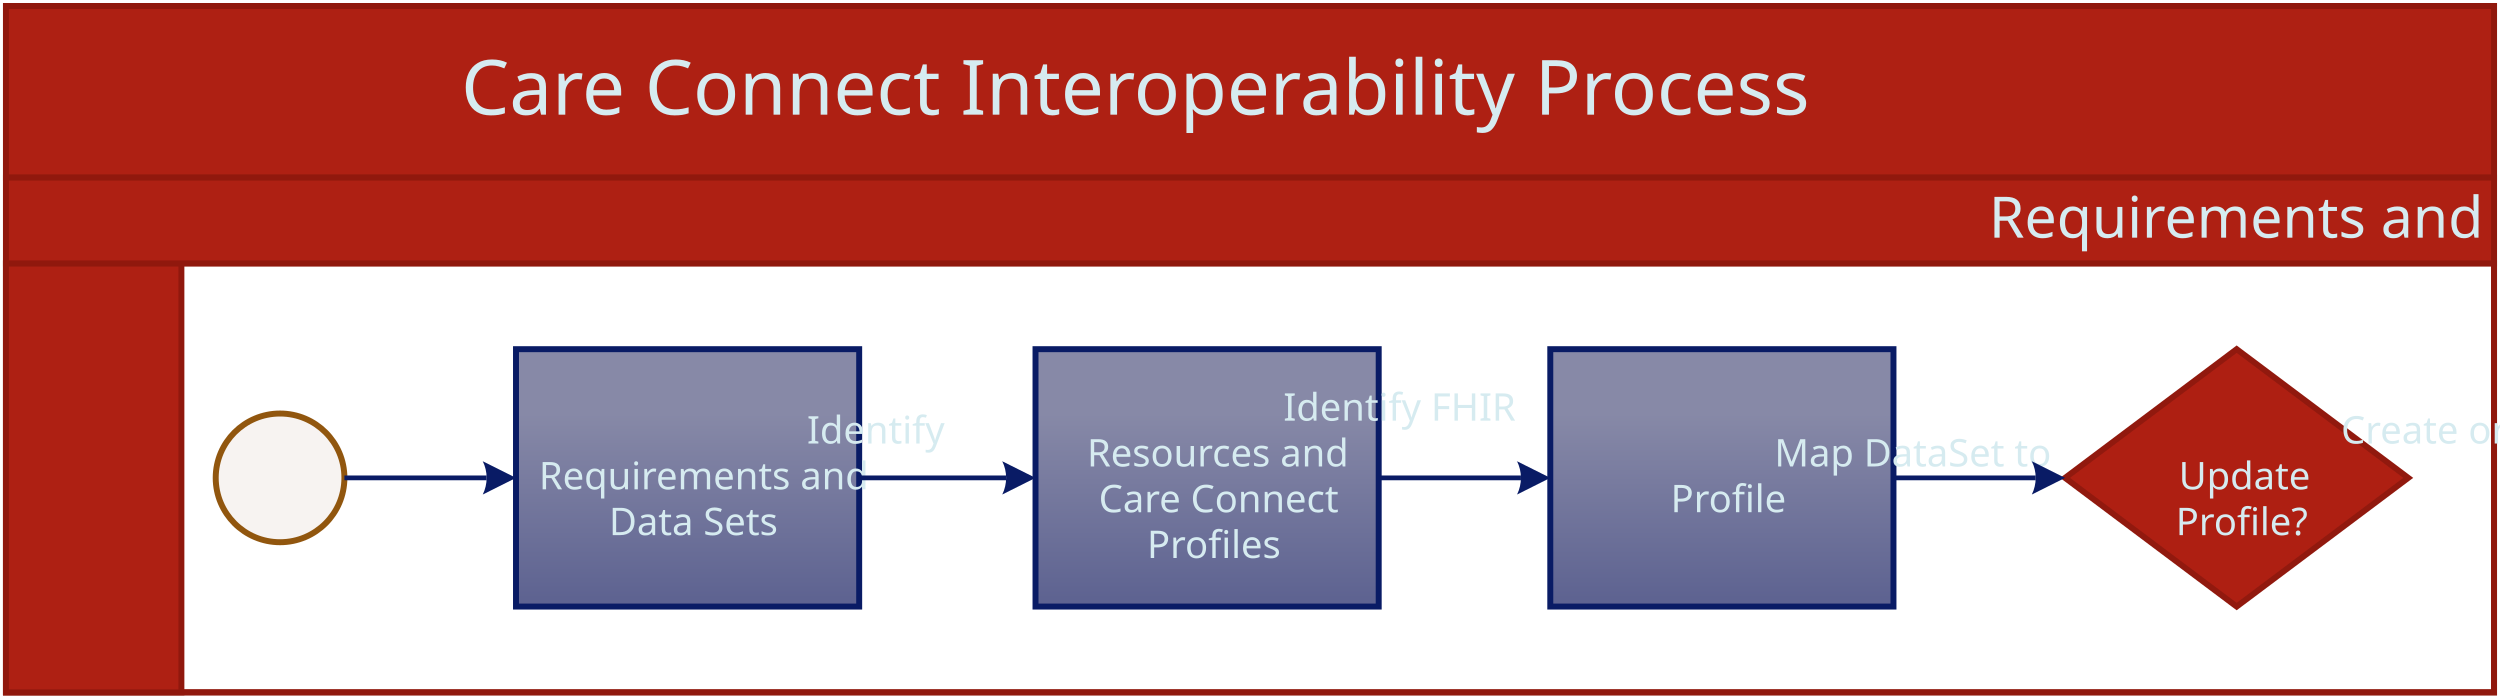
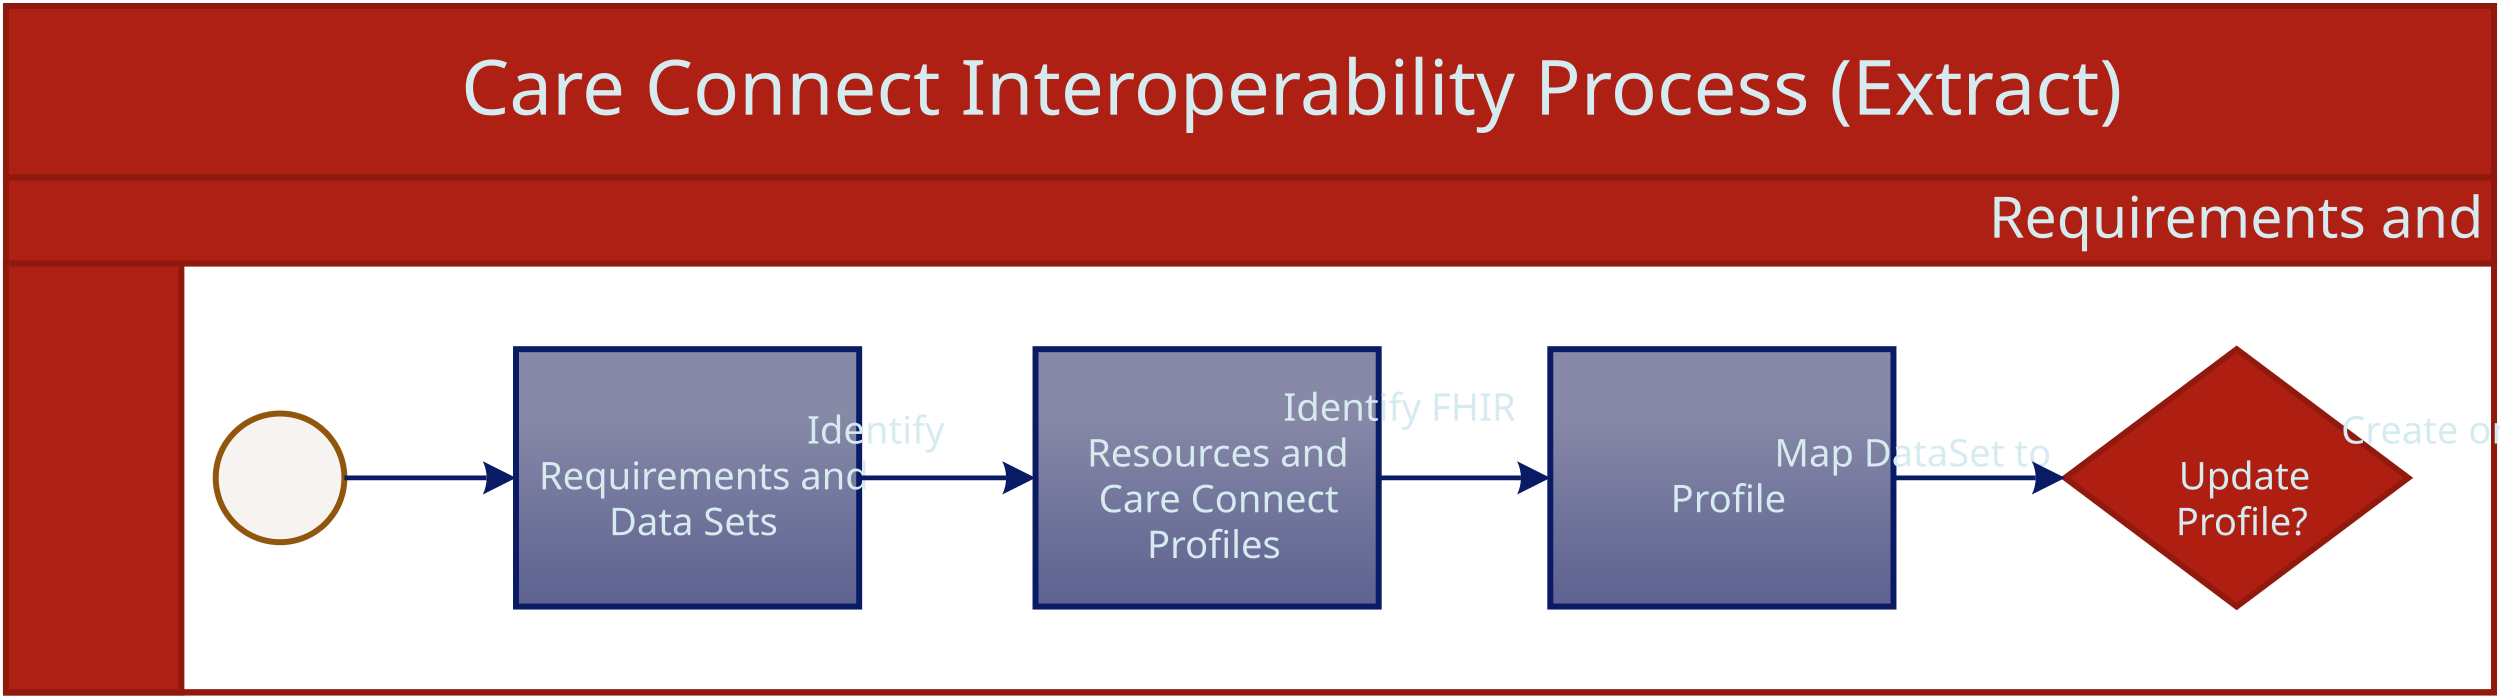
<svg xmlns="http://www.w3.org/2000/svg" xmlns:ns1="http://schemas.microsoft.com/visio/2003/SVGExtensions/" xmlns:xlink="http://www.w3.org/1999/xlink" width="7.285in" height="2.035in" viewBox="0 0 524.5 146.5" xml:space="preserve" color-interpolation-filters="sRGB" class="st15">
  <ns1:documentProperties ns1:langID="1033" ns1:metric="true" ns1:viewMarkup="false" />
  <style type="text/css">
	
		.st1 {fill:#ae2013;fill-opacity:0;stroke:#90180d;stroke-linecap:butt;stroke-width:1.25}
		.st2 {fill:#ae2013;stroke:#90180d;stroke-linecap:butt;stroke-width:1.25}
		.st3 {fill:#d6ebf0;font-family:Franklin Gothic Book;font-size:1.333em}
		.st4 {fill:#ae1f12;fill-opacity:0}
		.st5 {stroke:#90180d;stroke-linecap:butt;stroke-width:1.25;visibility:hidden}
		.st6 {fill:#ae1f12;stroke:#90180d;stroke-linecap:butt;stroke-width:1.25;visibility:hidden}
		.st7 {fill:#d6ebf0;font-family:Franklin Gothic Book;font-size:1em}
		.st8 {fill:#f7f3f1;stroke:#91560e;stroke-linecap:butt;stroke-width:1.25}
		.st9 {fill:url(#grad0-28);stroke:#091b65;stroke-linecap:butt;stroke-width:1.25}
		.st10 {fill:#d6ebf0;font-family:Franklin Gothic Book;font-size:0.667em}
		.st11 {font-size:1em}
		.st12 {fill:#ae1f12;stroke:#91190e;stroke-linecap:butt;stroke-width:1.25}
		.st13 {marker-end:url(#mrkr5-54);stroke:#091b65;stroke-linecap:butt;stroke-width:1}
		.st14 {fill:#091b65;fill-opacity:1;stroke:#091b65;stroke-opacity:1;stroke-width:0.284}
		.st15 {fill:none;fill-rule:evenodd;font-size:12px;overflow:visible;stroke-linecap:square;stroke-miterlimit:3}
	
	</style>
  <defs id="Patterns_And_Gradients">
    <linearGradient id="grad0-28" x1="0" y1="0" x2="1" y2="0" gradientTransform="rotate(90 0.5 0.5)">
      <stop offset="0.25" stop-color="#8789a7" stop-opacity="1" />
      <stop offset="0.97" stop-color="#5e6391" stop-opacity="1" />
    </linearGradient>
  </defs>
  <defs id="Markers">
    <g id="lend5">
      <path d="M 2 1 L 0 0 L 1.981 -0.993 C 1.672 -0.365 1.673 0.373 1.985 1 " style="stroke:none" />
    </g>
    <marker id="mrkr5-54" class="st14" ns1:arrowType="5" ns1:arrowSize="2" ns1:setback="6.16" refX="-6.16" orient="auto" markerUnits="strokeWidth" overflow="visible">
      <use xlink:href="#lend5" transform="scale(-3.52,-3.52) " />
    </marker>
  </defs>
  <g ns1:mID="0" ns1:index="1" ns1:groupContext="foregroundPage">
    <ns1:pageProperties ns1:drawingScale="1" ns1:pageScale="1" ns1:drawingUnits="0" ns1:shadowOffsetX="9" ns1:shadowOffsetY="-9" />
    <ns1:layer ns1:name="Connector" ns1:index="0" />
    <ns1:layer ns1:name="Flowchart" ns1:index="1" />
    <g id="group1-1" transform="translate(1.25,-1.25)" ns1:mID="1" ns1:groupContext="group">
      <ns1:userDefs>
        <ns1:ud ns1:nameU="msvShapeCategories" ns1:prompt="" ns1:val="VT4(CFF Container;DoNotContain)" />
        <ns1:ud ns1:nameU="msvStructureType" ns1:prompt="" ns1:val="VT4(Container)" />
        <ns1:ud ns1:nameU="msvSDContainerMargin" ns1:prompt="" ns1:val="VT0(0):26" />
        <ns1:ud ns1:nameU="msvSDContainerResize" ns1:prompt="" ns1:val="VT0(2):26" />
        <ns1:ud ns1:nameU="msvSDContainerNoHighlight" ns1:prompt="" ns1:val="VT0(1):5" />
        <ns1:ud ns1:nameU="msvSDContainerNoRibbon" ns1:prompt="" ns1:val="VT0(1):5" />
        <ns1:ud ns1:nameU="msvSDContainerStyle" ns1:prompt="" ns1:val="VT0(1):26" />
        <ns1:ud ns1:nameU="visDirection" ns1:prompt="" ns1:val="VT0(0):26" />
        <ns1:ud ns1:nameU="HeadingSide" ns1:prompt="" ns1:val="VT0(0):26" />
        <ns1:ud ns1:nameU="msvSDContainerStyleCount" ns1:prompt="" ns1:val="VT0(6):26" />
        <ns1:ud ns1:nameU="msvSDContainerRequiredCategories" ns1:prompt="" ns1:val="VT4(CFF List)" />
        <ns1:ud ns1:nameU="msvSDContainerExcludedCategories" ns1:prompt="" ns1:val="VT4()" />
        <ns1:ud ns1:nameU="RTL" ns1:prompt="" ns1:val="VT0(0):26" />
        <ns1:ud ns1:nameU="visMasterStencil" ns1:prompt="" ns1:val="VT4(xfunc_u.vss)" />
        <ns1:ud ns1:nameU="visRotateLabel" ns1:prompt="" ns1:val="VT0(0):26" />
        <ns1:ud ns1:nameU="visHeadingText" ns1:prompt="" />
        <ns1:ud ns1:nameU="visCFFStyle" ns1:prompt="" ns1:val="VT0(1):26" />
        <ns1:ud ns1:nameU="msvSDContainerLocked" ns1:prompt="" ns1:val="VT0(0):5" />
        <ns1:ud ns1:nameU="CFFVertical" ns1:prompt="" ns1:val="VT0(0):26" />
        <ns1:ud ns1:nameU="numLanes" ns1:prompt="" ns1:val="VT0(0):26" />
        <ns1:ud ns1:nameU="msvSDMembersOnHiddenLayer" ns1:prompt="" ns1:val="VT0(1):5" />
        <ns1:ud ns1:nameU="visCFFHeadingPos" ns1:prompt="" ns1:val="VT0(2):26" />
        <ns1:ud ns1:nameU="HeadingSpan" ns1:prompt="" ns1:val="VT0(0):26" />
        <ns1:ud ns1:nameU="HeadingAlign" ns1:prompt="" ns1:val="VT0(0):26" />
        <ns1:ud ns1:nameU="visHeadingHeight" ns1:prompt="" ns1:val="VT0(0.5):0" />
        <ns1:ud ns1:nameU="visShowTitle" ns1:prompt="" ns1:val="VT0(1):26" />
        <ns1:ud ns1:nameU="visShowPhase" ns1:prompt="" ns1:val="VT0(1):26" />
        <ns1:ud ns1:nameU="visMargins" ns1:prompt="" ns1:val="VT0(0.25):0" />
        <ns1:ud ns1:nameU="visAutoExpand" ns1:prompt="" ns1:val="VT0(0):26" />
        <ns1:ud ns1:nameU="visVersion" ns1:prompt="" ns1:val="VT0(15):26" />
        <ns1:ud ns1:nameU="msvSDContainerLocked" ns1:prompt="" ns1:val="VT0(1):5" />
        <ns1:ud ns1:nameU="numLanes" ns1:prompt="" ns1:val="VT0(1):26" />
        <ns1:ud ns1:nameU="visShowTitle" ns1:prompt="" ns1:val="VT0(1):26" />
      </ns1:userDefs>
      <g id="shape2-2" ns1:mID="2" ns1:groupContext="shape">
        <ns1:userDefs>
          <ns1:ud ns1:nameU="FillForegnd" ns1:prompt="" ns1:val="VT5(#ffffff)" />
          <ns1:ud ns1:nameU="FillBkgnd" ns1:prompt="" ns1:val="VT5(#ffffff)" />
          <ns1:ud ns1:nameU="CFFStyle" ns1:prompt="" ns1:val="VT0(1):26" />
          <ns1:ud ns1:nameU="FillForegndTrans" ns1:prompt="" ns1:val="VT0(0.8):27" />
          <ns1:ud ns1:nameU="FillForegnd" ns1:prompt="" ns1:val="VT5(#ffffff)" />
          <ns1:ud ns1:nameU="FillBkgnd" ns1:prompt="" ns1:val="VT5(#ffffff)" />
        </ns1:userDefs>
        <rect x="0" y="2.5" width="522" height="144" class="st1" />
      </g>
      <g id="shape3-4" ns1:mID="3" ns1:groupContext="shape" transform="translate(0,-108)">
        <ns1:userDefs>
          <ns1:ud ns1:nameU="msvStructureType" ns1:prompt="" ns1:val="VT4(Heading)" />
          <ns1:ud ns1:nameU="msvSDContainerHeadingEdge" ns1:prompt="" ns1:val="VT4(Bottom)" />
          <ns1:ud ns1:nameU="visHeadingHeight" ns1:prompt="" ns1:val="VT0(0.5):0" />
          <ns1:ud ns1:nameU="HeadingPos" ns1:prompt="" ns1:val="VT0(2):26" />
          <ns1:ud ns1:nameU="HSide" ns1:prompt="" ns1:val="VT0(0):26" />
          <ns1:ud ns1:nameU="HTxtMargin" ns1:prompt="" ns1:val="VT0(0.0625):0" />
          <ns1:ud ns1:nameU="CStyle" ns1:prompt="" ns1:val="VT0(1):26" />
          <ns1:ud ns1:nameU="InsetY" ns1:prompt="" ns1:val="VT0(0):26" />
          <ns1:ud ns1:nameU="InsetX" ns1:prompt="" ns1:val="VT0(0):26" />
          <ns1:ud ns1:nameU="Inset" ns1:prompt="" ns1:val="VT0(0):0" />
          <ns1:ud ns1:nameU="Scale" ns1:prompt="" ns1:val="VT0(1):26" />
          <ns1:ud ns1:nameU="AntiScale" ns1:prompt="" ns1:val="VT0(1):26" />
          <ns1:ud ns1:nameU="GridRounding" ns1:prompt="" ns1:val="VT0(0.25):0" />
        </ns1:userDefs>
        <ns1:textBlock ns1:margins="rect(4,4,4,4)" />
        <ns1:textRect cx="261" cy="128.5" width="522.01" height="36" />
        <path d="M0 146.5 L522 146.5 L522 110.5 L0 110.5 L0 146.5 Z" class="st2" />
        <text x="4" y="133.3" class="st3" ns1:langID="2057">
          <ns1:paragraph />
-           <ns1:tabList />Care Connect Interoperability Process</text>
+           <ns1:tabList />Care Connect Interoperability Process (Extract)</text>
      </g>
    </g>
    <g id="shape4-7" ns1:mID="4" ns1:groupContext="shape" transform="translate(1.25,-1.25)">
      <ns1:userDefs>
        <ns1:ud ns1:nameU="msvStructureType" ns1:prompt="" ns1:val="VT4(List)" />
        <ns1:ud ns1:nameU="msvSDContainerLocked" ns1:prompt="" ns1:val="VT0(0):5" />
        <ns1:ud ns1:nameU="msvSDContainerMargin" ns1:prompt="" ns1:val="VT0(0):26" />
        <ns1:ud ns1:nameU="msvSDContainerNoHighlight" ns1:prompt="" ns1:val="VT0(1):5" />
        <ns1:ud ns1:nameU="msvSDContainerNoRibbon" ns1:prompt="" ns1:val="VT0(1):5" />
        <ns1:ud ns1:nameU="msvSDContainerResize" ns1:prompt="" ns1:val="VT0(0):26" />
        <ns1:ud ns1:nameU="msvShapeCategories" ns1:prompt="" ns1:val="VT4(CFF List;DoNotContain)" />
        <ns1:ud ns1:nameU="msvSDListRequiredCategories" ns1:prompt="" ns1:val="VT4(Swimlane)" />
        <ns1:ud ns1:nameU="msvSDContainerExcludedCategories" ns1:prompt="" ns1:val="VT4(CFF Container;CFF List;Phase;NonCFF)" />
        <ns1:ud ns1:nameU="msvSDContainerStyle" ns1:prompt="" ns1:val="VT0(1):26" />
        <ns1:ud ns1:nameU="msvSDListSpacing" ns1:prompt="" ns1:val="VT0(0):0" />
        <ns1:ud ns1:nameU="msvSDListDirection" ns1:prompt="" ns1:val="VT0(2):26" />
        <ns1:ud ns1:nameU="msvSDListAlignment" ns1:prompt="" ns1:val="VT0(0):26" />
        <ns1:ud ns1:nameU="msvSDListItemMaster" ns1:prompt="" ns1:val="VT0(0):26" />
        <ns1:ud ns1:nameU="msvSDListNoReorder" ns1:prompt="" ns1:val="VT0(0):26" />
        <ns1:ud ns1:nameU="msvLayoutIncludeSubshapes" ns1:prompt="" ns1:val="VT0(0):5" />
        <ns1:ud ns1:nameU="msvSDMembersOnHiddenLayer" ns1:prompt="" ns1:val="VT0(1):5" />
        <ns1:ud ns1:nameU="visHeadingHeight" ns1:prompt="" ns1:val="VT0(0.5):0" />
        <ns1:ud ns1:nameU="visRotateLabel" ns1:prompt="" ns1:val="VT0(0):26" />
        <ns1:ud ns1:nameU="visMasterStencil" ns1:prompt="" ns1:val="VT4(xfunc_u.vss)" />
        <ns1:ud ns1:nameU="visVersion" ns1:prompt="" ns1:val="VT0(15):26" />
        <ns1:ud ns1:nameU="msvSDContainerStyle" ns1:prompt="" ns1:val="VT0(1):26" />
        <ns1:ud ns1:nameU="msvSDListItemMaster" ns1:prompt="" ns1:val="VT0(254):26" />
        <ns1:ud ns1:nameU="visHeadingHeight" ns1:prompt="" ns1:val="VT0(0.5112):0" />
      </ns1:userDefs>
      <rect x="0" y="56.5" width="522" height="90" class="st4" />
      <rect x="0" y="56.5" width="522" height="90" class="st5" />
    </g>
    <g id="group9-10" transform="translate(1.25,-1.25)" ns1:mID="9" ns1:groupContext="group">
      <ns1:userDefs>
        <ns1:ud ns1:nameU="msvShapeCategories" ns1:prompt="" ns1:val="VT4(Swimlane;DoNotContain)" />
        <ns1:ud ns1:nameU="msvStructureType" ns1:prompt="" ns1:val="VT4(Container)" />
        <ns1:ud ns1:nameU="msvSDContainerMargin" ns1:prompt="" ns1:val="VT0(0.25):0" />
        <ns1:ud ns1:nameU="msvSDContainerResize" ns1:prompt="" ns1:val="VT0(0):26" />
        <ns1:ud ns1:nameU="msvSDContainerNoHighlight" ns1:prompt="" ns1:val="VT0(0):5" />
        <ns1:ud ns1:nameU="msvSDContainerNoRibbon" ns1:prompt="" ns1:val="VT0(1):5" />
        <ns1:ud ns1:nameU="msvSDContainerStyle" ns1:prompt="" ns1:val="VT0(1):26" />
        <ns1:ud ns1:nameU="visDirection" ns1:prompt="" ns1:val="VT0(1):26" />
        <ns1:ud ns1:nameU="HeadingSide" ns1:prompt="" ns1:val="VT0(1):26" />
        <ns1:ud ns1:nameU="msvSDContainerStyleCount" ns1:prompt="" ns1:val="VT0(6):26" />
        <ns1:ud ns1:nameU="msvSDContainerRequiredCategories" ns1:prompt="" ns1:val="VT0(0):26" />
        <ns1:ud ns1:nameU="msvSDContainerExcludedCategories" ns1:prompt="" ns1:val="VT4(CFF Container;CFF List;Swimlane;Phase;NonCFF)" />
        <ns1:ud ns1:nameU="RTL" ns1:prompt="" ns1:val="VT0(0):26" />
        <ns1:ud ns1:nameU="visMasterStencil" ns1:prompt="" ns1:val="VT4(xfunc_u.vss)" />
        <ns1:ud ns1:nameU="visRotateLabel" ns1:prompt="" ns1:val="VT0(0):26" />
        <ns1:ud ns1:nameU="visHeadingText" ns1:prompt="" ns1:val="VT4(Function)" />
        <ns1:ud ns1:nameU="visCFFStyle" ns1:prompt="" ns1:val="VT0(1):26" />
        <ns1:ud ns1:nameU="msvSDContainerLocked" ns1:prompt="" ns1:val="VT0(0):5" />
        <ns1:ud ns1:nameU="msvLayoutIncludeSubshapes" ns1:prompt="" ns1:val="VT0(0):5" />
        <ns1:ud ns1:nameU="msvSDMembersOnHiddenLayer" ns1:prompt="" ns1:val="VT0(1):5" />
        <ns1:ud ns1:nameU="SwimlaneListGUID" ns1:prompt="" ns1:val="VT0(0):26" />
        <ns1:ud ns1:nameU="visCFFSettings" ns1:prompt="" ns1:val="VT4()" />
        <ns1:ud ns1:nameU="visCFFSingleLaneShowAll" ns1:prompt="" ns1:val="VT0(1):26" />
        <ns1:ud ns1:nameU="LineWeight" ns1:prompt="" ns1:val="VT0(0.010416666666667):3" />
        <ns1:ud ns1:nameU="visVersion" ns1:prompt="" ns1:val="VT0(15):26" />
        <ns1:ud ns1:nameU="msvSDContainerMargin" ns1:prompt="" ns1:val="VT0(0.25):0" />
        <ns1:ud ns1:nameU="visDirection" ns1:prompt="" ns1:val="VT0(1):26" />
        <ns1:ud ns1:nameU="RTL" ns1:prompt="" ns1:val="VT0(0):26" />
        <ns1:ud ns1:nameU="visRotateLabel" ns1:prompt="" ns1:val="VT0(0):26" />
        <ns1:ud ns1:nameU="visHeadingText" ns1:prompt="" ns1:val="VT4()" />
        <ns1:ud ns1:nameU="visCFFStyle" ns1:prompt="" ns1:val="VT0(1):26" />
        <ns1:ud ns1:nameU="SwimlaneListGUID" ns1:prompt="" ns1:val="VT15({7854D03A-2A95-4866-BF8B-CE897A6CF53A}):41" />
        <ns1:ud ns1:nameU="visCFFSettings" ns1:prompt="" ns1:val="VT4(/stg1=1, /stg2=1, /stg3=1, /stg4=1, /stg5=0.2500, /stg6=0)" />
        <ns1:ud ns1:nameU="LineWeight" ns1:prompt="" ns1:val="VT0(0.017361111111111):29" />
      </ns1:userDefs>
      <g id="shape10-11" ns1:mID="10" ns1:groupContext="shape">
        <ns1:userDefs>
          <ns1:ud ns1:nameU="FillForegnd" ns1:prompt="" ns1:val="VT5(#ffffff)" />
          <ns1:ud ns1:nameU="FillBkgnd" ns1:prompt="" ns1:val="VT5(#ffffff)" />
          <ns1:ud ns1:nameU="CFFStyle" ns1:prompt="" ns1:val="VT0(1):26" />
          <ns1:ud ns1:nameU="FillForegndTrans" ns1:prompt="" ns1:val="VT0(1):27" />
          <ns1:ud ns1:nameU="FillForegnd" ns1:prompt="" ns1:val="VT5(#ffffff)" />
          <ns1:ud ns1:nameU="FillBkgnd" ns1:prompt="" ns1:val="VT5(#ffffff)" />
        </ns1:userDefs>
        <rect x="0" y="56.5" width="522" height="90" class="st1" />
      </g>
      <g id="shape11-13" ns1:mID="11" ns1:groupContext="shape" transform="translate(-109.694,146.5) rotate(-90)">
        <ns1:userDefs>
          <ns1:ud ns1:nameU="msvStructureType" ns1:prompt="" ns1:val="VT4(Heading)" />
          <ns1:ud ns1:nameU="msvSDContainerHeadingEdge" ns1:prompt="" ns1:val="VT4(Right)" />
          <ns1:ud ns1:nameU="visHeadingHeight" ns1:prompt="" ns1:val="VT0(0.5):0" />
          <ns1:ud ns1:nameU="HeadingPos" ns1:prompt="" ns1:val="VT0(3):26" />
          <ns1:ud ns1:nameU="HSide" ns1:prompt="" ns1:val="VT0(1):26" />
          <ns1:ud ns1:nameU="HTxtMargin" ns1:prompt="" ns1:val="VT0(0.0625):0" />
          <ns1:ud ns1:nameU="CStyle" ns1:prompt="" ns1:val="VT0(1):26" />
          <ns1:ud ns1:nameU="InsetY" ns1:prompt="" ns1:val="VT0(0):26" />
          <ns1:ud ns1:nameU="InsetX" ns1:prompt="" ns1:val="VT0(0):26" />
          <ns1:ud ns1:nameU="Inset" ns1:prompt="" ns1:val="VT0(0):0" />
          <ns1:ud ns1:nameU="CFFStyle" ns1:prompt="" ns1:val="VT0(1):26" />
          <ns1:ud ns1:nameU="visHeadingHeight" ns1:prompt="" ns1:val="VT0(0.5112):0" />
          <ns1:ud ns1:nameU="HeadingPos" ns1:prompt="" ns1:val="VT0(3):26" />
        </ns1:userDefs>
        <path d="M0 146.5 L90 146.5 L90 109.69 L0 109.69 L0 146.5 Z" class="st2" />
      </g>
    </g>
    <g id="shape5-15" ns1:mID="5" ns1:groupContext="shape" transform="translate(38.0564,-1.25)">
      <ns1:userDefs>
        <ns1:ud ns1:nameU="msvStructureType" ns1:prompt="" ns1:val="VT4(List)" />
        <ns1:ud ns1:nameU="msvSDContainerRequiredCategories" ns1:prompt="" ns1:val="VT4(Phase)" />
        <ns1:ud ns1:nameU="msvSDListRequiredCategories" ns1:prompt="" ns1:val="VT4(Phase)" />
        <ns1:ud ns1:nameU="msvShapeCategories" ns1:prompt="" ns1:val="VT4(CFF List;DoNotContain)" />
        <ns1:ud ns1:nameU="msvSDContainerMargin" ns1:prompt="" ns1:val="VT0(0):26" />
        <ns1:ud ns1:nameU="msvSDContainerLocked" ns1:prompt="" ns1:val="VT0(0):5" />
        <ns1:ud ns1:nameU="msvSDContainerNoHighlight" ns1:prompt="" ns1:val="VT0(1):5" />
        <ns1:ud ns1:nameU="msvSDContainerNoRibbon" ns1:prompt="" ns1:val="VT0(1):5" />
        <ns1:ud ns1:nameU="msvSDContainerResize" ns1:prompt="" ns1:val="VT0(0):26" />
        <ns1:ud ns1:nameU="msvSDContainerStyle" ns1:prompt="" ns1:val="VT0(1):26" />
        <ns1:ud ns1:nameU="msvSDListSpacing" ns1:prompt="" ns1:val="VT0(0):26" />
        <ns1:ud ns1:nameU="msvSDListDirection" ns1:prompt="" ns1:val="VT0(0):26" />
        <ns1:ud ns1:nameU="msvSDListAlignment" ns1:prompt="" ns1:val="VT0(0):26" />
        <ns1:ud ns1:nameU="msvSDListItemMaster" ns1:prompt="" ns1:val="VT0(0):26" />
        <ns1:ud ns1:nameU="msvSDListNoReorder" ns1:prompt="" ns1:val="VT0(0):26" />
        <ns1:ud ns1:nameU="msvLayoutIncludeSubshapes" ns1:prompt="" ns1:val="VT0(0):5" />
        <ns1:ud ns1:nameU="msvSDMembersOnHiddenLayer" ns1:prompt="" ns1:val="VT0(1):5" />
        <ns1:ud ns1:nameU="visHeadingHeight" ns1:prompt="" ns1:val="VT0(0.25):0" />
        <ns1:ud ns1:nameU="visMasterStencil" ns1:prompt="" ns1:val="VT4(xfunc_u.vss)" />
        <ns1:ud ns1:nameU="visVersion" ns1:prompt="" ns1:val="VT0(15):26" />
        <ns1:ud ns1:nameU="msvSDContainerLocked" ns1:prompt="" ns1:val="VT0(1):5" />
        <ns1:ud ns1:nameU="msvSDContainerStyle" ns1:prompt="" ns1:val="VT0(1):26" />
      </ns1:userDefs>
      <rect x="0" y="38.5" width="485.194" height="108" class="st6" />
    </g>
    <g id="group12-17" transform="translate(38.0564,-1.25)" ns1:mID="12" ns1:groupContext="group">
      <ns1:userDefs>
        <ns1:ud ns1:nameU="msvStructureType" ns1:prompt="" ns1:val="VT4(Container)" />
        <ns1:ud ns1:nameU="msvShapeCategories" ns1:prompt="" ns1:val="VT4(Phase;DoNotContain)" />
        <ns1:ud ns1:nameU="msvSDContainerExcludedCategories" ns1:prompt="" ns1:val="VT4(CFF Container;CFF List;Swimlane;Phase;NonCFF)" />
        <ns1:ud ns1:nameU="msvSDContainerLocked" ns1:prompt="" ns1:val="VT0(0):5" />
        <ns1:ud ns1:nameU="msvSDContainerNoHighlight" ns1:prompt="" ns1:val="VT0(1):5" />
        <ns1:ud ns1:nameU="msvSDContainerNoRibbon" ns1:prompt="" ns1:val="VT0(1):5" />
        <ns1:ud ns1:nameU="msvSDContainerMargin" ns1:prompt="" ns1:val="VT0(0.25):0" />
        <ns1:ud ns1:nameU="msvSDContainerResize" ns1:prompt="" ns1:val="VT0(0):26" />
        <ns1:ud ns1:nameU="msvSDMembersOnHiddenLayer" ns1:prompt="" ns1:val="VT0(1):5" />
        <ns1:ud ns1:nameU="visCFFStyle" ns1:prompt="" ns1:val="VT0(1):26" />
        <ns1:ud ns1:nameU="msvSDContainerStyle" ns1:prompt="" ns1:val="VT0(1):26" />
        <ns1:ud ns1:nameU="msvLayoutIncludeSubshapes" ns1:prompt="" ns1:val="VT0(0):5" />
        <ns1:ud ns1:nameU="ListDirection" ns1:prompt="" ns1:val="VT0(0):26" />
        <ns1:ud ns1:nameU="visShowPhase" ns1:prompt="" ns1:val="VT0(1):26" />
        <ns1:ud ns1:nameU="visMasterStencil" ns1:prompt="" ns1:val="VT4(xfunc_u.vss)" />
        <ns1:ud ns1:nameU="LineWeight" ns1:prompt="" ns1:val="VT0(0.010416666666667):3" />
        <ns1:ud ns1:nameU="RTL" ns1:prompt="" ns1:val="VT0(0):26" />
        <ns1:ud ns1:nameU="CFFVertical" ns1:prompt="" ns1:val="VT0(0):26" />
        <ns1:ud ns1:nameU="visVersion" ns1:prompt="" ns1:val="VT0(15):26" />
        <ns1:ud ns1:nameU="msvSDContainerMargin" ns1:prompt="" ns1:val="VT0(0.25):0" />
        <ns1:ud ns1:nameU="visCFFStyle" ns1:prompt="" ns1:val="VT0(1):26" />
        <ns1:ud ns1:nameU="msvSDContainerStyle" ns1:prompt="" ns1:val="VT0(1):26" />
        <ns1:ud ns1:nameU="ListDirection" ns1:prompt="" ns1:val="VT0(0):26" />
        <ns1:ud ns1:nameU="visShowPhase" ns1:prompt="" ns1:val="VT0(1):26" />
        <ns1:ud ns1:nameU="LineWeight" ns1:prompt="" ns1:val="VT0(0.017361111111111):29" />
        <ns1:ud ns1:nameU="RTL" ns1:prompt="" ns1:val="VT0(0):26" />
        <ns1:ud ns1:nameU="CFFVertical" ns1:prompt="" ns1:val="VT0(0):26" />
      </ns1:userDefs>
      <g id="shape13-18" ns1:mID="13" ns1:groupContext="shape">
        <ns1:userDefs>
          <ns1:ud ns1:nameU="FlipX" ns1:prompt="" ns1:val="VT0(0):26" />
        </ns1:userDefs>
      </g>
      <g id="shape14-20" ns1:mID="14" ns1:groupContext="shape" transform="translate(-36.8064,-90)">
        <ns1:userDefs>
          <ns1:ud ns1:nameU="msvStructureType" ns1:prompt="" ns1:val="VT4(Heading)" />
          <ns1:ud ns1:nameU="HeadingPos" ns1:prompt="" ns1:val="VT0(2):26" />
          <ns1:ud ns1:nameU="msvSDContainerHeadingEdge" ns1:prompt="" ns1:val="VT4(Bottom)" />
          <ns1:ud ns1:nameU="HAlign" ns1:prompt="" ns1:val="VT0(2):26" />
          <ns1:ud ns1:nameU="SwimlaneHeadingSize" ns1:prompt="" ns1:val="VT0(0.5):0" />
          <ns1:ud ns1:nameU="FirstHeadingExtend" ns1:prompt="" ns1:val="VT0(0):26" />
          <ns1:ud ns1:nameU="HeadingPos" ns1:prompt="" ns1:val="VT0(2):26" />
          <ns1:ud ns1:nameU="SwimlaneHeadingSize" ns1:prompt="" ns1:val="VT0(0.5112):0" />
          <ns1:ud ns1:nameU="FirstHeadingExtend" ns1:prompt="" ns1:val="VT0(0.5112):0" />
        </ns1:userDefs>
        <ns1:textBlock ns1:margins="rect(2,2,2,2)" />
        <ns1:textRect cx="261" cy="137.5" width="522.01" height="18" />
        <rect x="0" y="128.5" width="522" height="18" class="st2" />
        <text x="347.38" y="141.1" class="st7" ns1:langID="2057">
          <ns1:paragraph ns1:horizAlign="2" />
          <ns1:tabList />Requirements and Mapping Stage</text>
      </g>
    </g>
    <g id="shape21-23" ns1:mID="21" ns1:groupContext="shape" ns1:layerMember="0;1" transform="translate(45.2564,-32.75)">
      <ns1:custProps>
        <ns1:cp ns1:nameU="Function" ns1:lbl="" ns1:prompt="" ns1:type="0" ns1:format="" ns1:sortKey="" ns1:invis="false" ns1:ask="false" ns1:langID="1033" ns1:cal="0" ns1:val="VT4()" />
      </ns1:custProps>
      <ns1:userDefs>
        <ns1:ud ns1:nameU="visVersion" ns1:prompt="" ns1:val="VT0(15):26" />
      </ns1:userDefs>
      <path d="M0 133 A13.5 13.5 0 0 1 27 133 A13.5 13.5 0 1 1 0 133 Z" class="st8" />
    </g>
    <g id="shape22-25" ns1:mID="22" ns1:groupContext="shape" ns1:layerMember="1" transform="translate(108.256,-19.25)">
      <ns1:custProps>
        <ns1:cp ns1:nameU="Cost" ns1:lbl="Cost" ns1:prompt="" ns1:type="7" ns1:format="@" ns1:sortKey="" ns1:invis="false" ns1:ask="false" ns1:langID="1033" ns1:cal="0" />
        <ns1:cp ns1:nameU="ProcessNumber" ns1:lbl="Process Number" ns1:prompt="" ns1:type="2" ns1:format="" ns1:sortKey="" ns1:invis="false" ns1:ask="false" ns1:langID="1033" ns1:cal="0" />
        <ns1:cp ns1:nameU="Owner" ns1:lbl="Owner" ns1:prompt="" ns1:type="0" ns1:format="" ns1:sortKey="" ns1:invis="false" ns1:ask="false" ns1:langID="1033" ns1:cal="0" />
        <ns1:cp ns1:nameU="Function" ns1:lbl="Function" ns1:prompt="" ns1:type="0" ns1:format="" ns1:sortKey="" ns1:invis="false" ns1:ask="false" ns1:langID="1033" ns1:cal="0" ns1:val="VT4()" />
        <ns1:cp ns1:nameU="StartDate" ns1:lbl="Start Date" ns1:prompt="" ns1:type="5" ns1:format="" ns1:sortKey="" ns1:invis="false" ns1:ask="false" ns1:langID="1033" ns1:cal="0" />
        <ns1:cp ns1:nameU="EndDate" ns1:lbl="End Date" ns1:prompt="" ns1:type="5" ns1:format="" ns1:sortKey="" ns1:invis="false" ns1:ask="false" ns1:langID="1033" ns1:cal="0" />
        <ns1:cp ns1:nameU="Status" ns1:lbl="Status" ns1:prompt="" ns1:type="4" ns1:format=";Not Started;In Progress;Completed;Deferred;Waiting on Input" ns1:sortKey="" ns1:invis="false" ns1:ask="false" ns1:langID="1033" ns1:cal="0" ns1:val="VT4()" />
        <ns1:cp ns1:nameU="Function" ns1:lbl="" ns1:prompt="" ns1:type="0" ns1:format="" ns1:sortKey="" ns1:invis="false" ns1:ask="false" ns1:langID="0" ns1:cal="0" ns1:val="VT4()" />
      </ns1:custProps>
      <ns1:userDefs>
        <ns1:ud ns1:nameU="visVersion" ns1:prompt="" ns1:val="VT0(15):26" />
        <ns1:ud ns1:nameU="DefaultWidth" ns1:prompt="" ns1:val="VT0(1):0" />
        <ns1:ud ns1:nameU="DefaultHeight" ns1:prompt="" ns1:val="VT0(0.75):0" />
        <ns1:ud ns1:nameU="ResizeTxtHeight" ns1:prompt="" ns1:val="VT0(0.75):0" />
      </ns1:userDefs>
      <ns1:textBlock ns1:margins="rect(2,2,2,2)" />
      <ns1:textRect cx="36" cy="119.5" width="72" height="54" />
      <rect x="0" y="92.5" width="72" height="54" class="st9" />
      <text x="23.59" y="112.3" class="st10" ns1:langID="2057">
        <ns1:paragraph ns1:horizAlign="1" />
        <ns1:tabList />Identify <tspan x="4.81" dy="1.2em" class="st11">Requirements and </tspan>
        <tspan x="19.51" dy="1.2em" class="st11">Data Sets</tspan>
      </text>
    </g>
    <g id="shape24-32" ns1:mID="24" ns1:groupContext="shape" ns1:layerMember="1" transform="translate(217.25,-19.25)">
      <ns1:custProps>
        <ns1:cp ns1:nameU="Cost" ns1:lbl="Cost" ns1:prompt="" ns1:type="7" ns1:format="@" ns1:sortKey="" ns1:invis="false" ns1:ask="false" ns1:langID="1033" ns1:cal="0" />
        <ns1:cp ns1:nameU="ProcessNumber" ns1:lbl="Process Number" ns1:prompt="" ns1:type="2" ns1:format="" ns1:sortKey="" ns1:invis="false" ns1:ask="false" ns1:langID="1033" ns1:cal="0" />
        <ns1:cp ns1:nameU="Owner" ns1:lbl="Owner" ns1:prompt="" ns1:type="0" ns1:format="" ns1:sortKey="" ns1:invis="false" ns1:ask="false" ns1:langID="1033" ns1:cal="0" />
        <ns1:cp ns1:nameU="Function" ns1:lbl="Function" ns1:prompt="" ns1:type="0" ns1:format="" ns1:sortKey="" ns1:invis="false" ns1:ask="false" ns1:langID="1033" ns1:cal="0" ns1:val="VT4()" />
        <ns1:cp ns1:nameU="StartDate" ns1:lbl="Start Date" ns1:prompt="" ns1:type="5" ns1:format="" ns1:sortKey="" ns1:invis="false" ns1:ask="false" ns1:langID="1033" ns1:cal="0" />
        <ns1:cp ns1:nameU="EndDate" ns1:lbl="End Date" ns1:prompt="" ns1:type="5" ns1:format="" ns1:sortKey="" ns1:invis="false" ns1:ask="false" ns1:langID="1033" ns1:cal="0" />
        <ns1:cp ns1:nameU="Status" ns1:lbl="Status" ns1:prompt="" ns1:type="4" ns1:format=";Not Started;In Progress;Completed;Deferred;Waiting on Input" ns1:sortKey="" ns1:invis="false" ns1:ask="false" ns1:langID="1033" ns1:cal="0" ns1:val="VT4()" />
        <ns1:cp ns1:nameU="Function" ns1:lbl="" ns1:prompt="" ns1:type="0" ns1:format="" ns1:sortKey="" ns1:invis="false" ns1:ask="false" ns1:langID="0" ns1:cal="0" ns1:val="VT4()" />
      </ns1:custProps>
      <ns1:userDefs>
        <ns1:ud ns1:nameU="visVersion" ns1:prompt="" ns1:val="VT0(15):26" />
        <ns1:ud ns1:nameU="DefaultWidth" ns1:prompt="" ns1:val="VT0(1):0" />
        <ns1:ud ns1:nameU="DefaultHeight" ns1:prompt="" ns1:val="VT0(0.75):0" />
        <ns1:ud ns1:nameU="ResizeTxtHeight" ns1:prompt="" ns1:val="VT0(0.75):0" />
      </ns1:userDefs>
      <ns1:textBlock ns1:margins="rect(2,2,2,2)" />
      <ns1:textRect cx="36" cy="119.5" width="72" height="54" />
      <rect x="0" y="92.5" width="72" height="54" class="st9" />
      <text x="14.54" y="107.5" class="st10" ns1:langID="2057">
        <ns1:paragraph ns1:horizAlign="1" />
        <ns1:tabList />Identify FHIR <tspan x="10.81" dy="1.2em" class="st11">Resources and </tspan>
        <tspan x="13.26" dy="1.2em" class="st11">Care Connect </tspan>
        <tspan x="23.39" dy="1.2em" class="st11">Profiles</tspan>
      </text>
    </g>
    <g id="shape25-39" ns1:mID="25" ns1:groupContext="shape" ns1:layerMember="1" transform="translate(325.25,-19.25)">
      <ns1:custProps>
        <ns1:cp ns1:nameU="Cost" ns1:lbl="Cost" ns1:prompt="" ns1:type="7" ns1:format="@" ns1:sortKey="" ns1:invis="false" ns1:ask="false" ns1:langID="1033" ns1:cal="0" />
        <ns1:cp ns1:nameU="ProcessNumber" ns1:lbl="Process Number" ns1:prompt="" ns1:type="2" ns1:format="" ns1:sortKey="" ns1:invis="false" ns1:ask="false" ns1:langID="1033" ns1:cal="0" />
        <ns1:cp ns1:nameU="Owner" ns1:lbl="Owner" ns1:prompt="" ns1:type="0" ns1:format="" ns1:sortKey="" ns1:invis="false" ns1:ask="false" ns1:langID="1033" ns1:cal="0" />
        <ns1:cp ns1:nameU="Function" ns1:lbl="Function" ns1:prompt="" ns1:type="0" ns1:format="" ns1:sortKey="" ns1:invis="false" ns1:ask="false" ns1:langID="1033" ns1:cal="0" ns1:val="VT4()" />
        <ns1:cp ns1:nameU="StartDate" ns1:lbl="Start Date" ns1:prompt="" ns1:type="5" ns1:format="" ns1:sortKey="" ns1:invis="false" ns1:ask="false" ns1:langID="1033" ns1:cal="0" />
        <ns1:cp ns1:nameU="EndDate" ns1:lbl="End Date" ns1:prompt="" ns1:type="5" ns1:format="" ns1:sortKey="" ns1:invis="false" ns1:ask="false" ns1:langID="1033" ns1:cal="0" />
        <ns1:cp ns1:nameU="Status" ns1:lbl="Status" ns1:prompt="" ns1:type="4" ns1:format=";Not Started;In Progress;Completed;Deferred;Waiting on Input" ns1:sortKey="" ns1:invis="false" ns1:ask="false" ns1:langID="1033" ns1:cal="0" ns1:val="VT4()" />
        <ns1:cp ns1:nameU="Function" ns1:lbl="" ns1:prompt="" ns1:type="0" ns1:format="" ns1:sortKey="" ns1:invis="false" ns1:ask="false" ns1:langID="0" ns1:cal="0" ns1:val="VT4()" />
      </ns1:custProps>
      <ns1:userDefs>
        <ns1:ud ns1:nameU="visVersion" ns1:prompt="" ns1:val="VT0(15):26" />
        <ns1:ud ns1:nameU="DefaultWidth" ns1:prompt="" ns1:val="VT0(1):0" />
        <ns1:ud ns1:nameU="DefaultHeight" ns1:prompt="" ns1:val="VT0(0.75):0" />
        <ns1:ud ns1:nameU="ResizeTxtHeight" ns1:prompt="" ns1:val="VT0(0.75):0" />
      </ns1:userDefs>
      <ns1:textBlock ns1:margins="rect(2,2,2,2)" />
      <ns1:textRect cx="36" cy="119.5" width="72" height="54" />
      <rect x="0" y="92.5" width="72" height="54" class="st9" />
      <text x="9.56" y="117.1" class="st10" ns1:langID="2057">
        <ns1:paragraph ns1:horizAlign="1" />
        <ns1:tabList />Map DataSet to <tspan x="25.25" dy="1.2em" class="st11">Profile</tspan>
      </text>
    </g>
    <g id="shape26-44" ns1:mID="26" ns1:groupContext="shape" ns1:layerMember="1" transform="translate(433.25,-19.25)">
      <ns1:custProps>
        <ns1:cp ns1:nameU="Cost" ns1:lbl="Cost" ns1:prompt="" ns1:type="7" ns1:format="@" ns1:sortKey="" ns1:invis="false" ns1:ask="false" ns1:langID="1033" ns1:cal="0" />
        <ns1:cp ns1:nameU="ProcessNumber" ns1:lbl="Process Number" ns1:prompt="" ns1:type="2" ns1:format="" ns1:sortKey="" ns1:invis="false" ns1:ask="false" ns1:langID="1033" ns1:cal="0" />
        <ns1:cp ns1:nameU="Owner" ns1:lbl="Owner" ns1:prompt="" ns1:type="0" ns1:format="" ns1:sortKey="" ns1:invis="false" ns1:ask="false" ns1:langID="1033" ns1:cal="0" />
        <ns1:cp ns1:nameU="Function" ns1:lbl="Function" ns1:prompt="" ns1:type="0" ns1:format="" ns1:sortKey="" ns1:invis="false" ns1:ask="false" ns1:langID="1033" ns1:cal="0" ns1:val="VT4()" />
        <ns1:cp ns1:nameU="StartDate" ns1:lbl="Start Date" ns1:prompt="" ns1:type="5" ns1:format="" ns1:sortKey="" ns1:invis="false" ns1:ask="false" ns1:langID="1033" ns1:cal="0" />
        <ns1:cp ns1:nameU="EndDate" ns1:lbl="End Date" ns1:prompt="" ns1:type="5" ns1:format="" ns1:sortKey="" ns1:invis="false" ns1:ask="false" ns1:langID="1033" ns1:cal="0" />
        <ns1:cp ns1:nameU="Status" ns1:lbl="Status" ns1:prompt="" ns1:type="4" ns1:format=";Not Started;In Progress;Completed;Deferred;Waiting on Input" ns1:sortKey="" ns1:invis="false" ns1:ask="false" ns1:langID="1033" ns1:cal="0" ns1:val="VT4()" />
        <ns1:cp ns1:nameU="Function" ns1:lbl="" ns1:prompt="" ns1:type="0" ns1:format="" ns1:sortKey="" ns1:invis="false" ns1:ask="false" ns1:langID="0" ns1:cal="0" ns1:val="VT4()" />
      </ns1:custProps>
      <ns1:userDefs>
        <ns1:ud ns1:nameU="visVersion" ns1:prompt="" ns1:val="VT0(15):26" />
        <ns1:ud ns1:nameU="DefaultWidth" ns1:prompt="" ns1:val="VT0(1):0" />
        <ns1:ud ns1:nameU="DefaultHeight" ns1:prompt="" ns1:val="VT0(0.75):0" />
        <ns1:ud ns1:nameU="ResizeTxtHeight" ns1:prompt="" ns1:val="VT0(0.75):0" />
      </ns1:userDefs>
      <ns1:textBlock ns1:margins="rect(2,6,2,6)" />
      <ns1:textRect cx="36" cy="119.5" width="60" height="40.5" />
      <path d="M0 119.5 L36 92.5 L72 119.5 L36 146.5 L0 119.5 Z" class="st12" />
      <text x="20.46" y="112.3" class="st10" ns1:langID="2057">
        <ns1:paragraph ns1:horizAlign="1" />
        <ns1:tabList />Create or <tspan x="23.86" dy="1.2em" class="st11">Update </tspan>
        <tspan x="23.23" dy="1.2em" class="st11">Profile?</tspan>
      </text>
    </g>
    <g id="shape27-49" ns1:mID="27" ns1:groupContext="shape" ns1:layerMember="0" transform="translate(72.2564,-37.25)">
      <path d="M0 137.5 L29.84 137.5" class="st13" />
    </g>
    <g id="shape28-55" ns1:mID="28" ns1:groupContext="shape" ns1:layerMember="0" transform="translate(180.256,-37.25)">
      <path d="M0 137.5 L30.83 137.5" class="st13" />
    </g>
    <g id="shape30-60" ns1:mID="30" ns1:groupContext="shape" ns1:layerMember="0" transform="translate(289.25,-37.25)">
      <path d="M0 137.5 L29.84 137.5" class="st13" />
    </g>
    <g id="shape31-65" ns1:mID="31" ns1:groupContext="shape" ns1:layerMember="0" transform="translate(397.25,-37.25)">
      <path d="M0 137.5 L29.84 137.5" class="st13" />
    </g>
  </g>
</svg>
